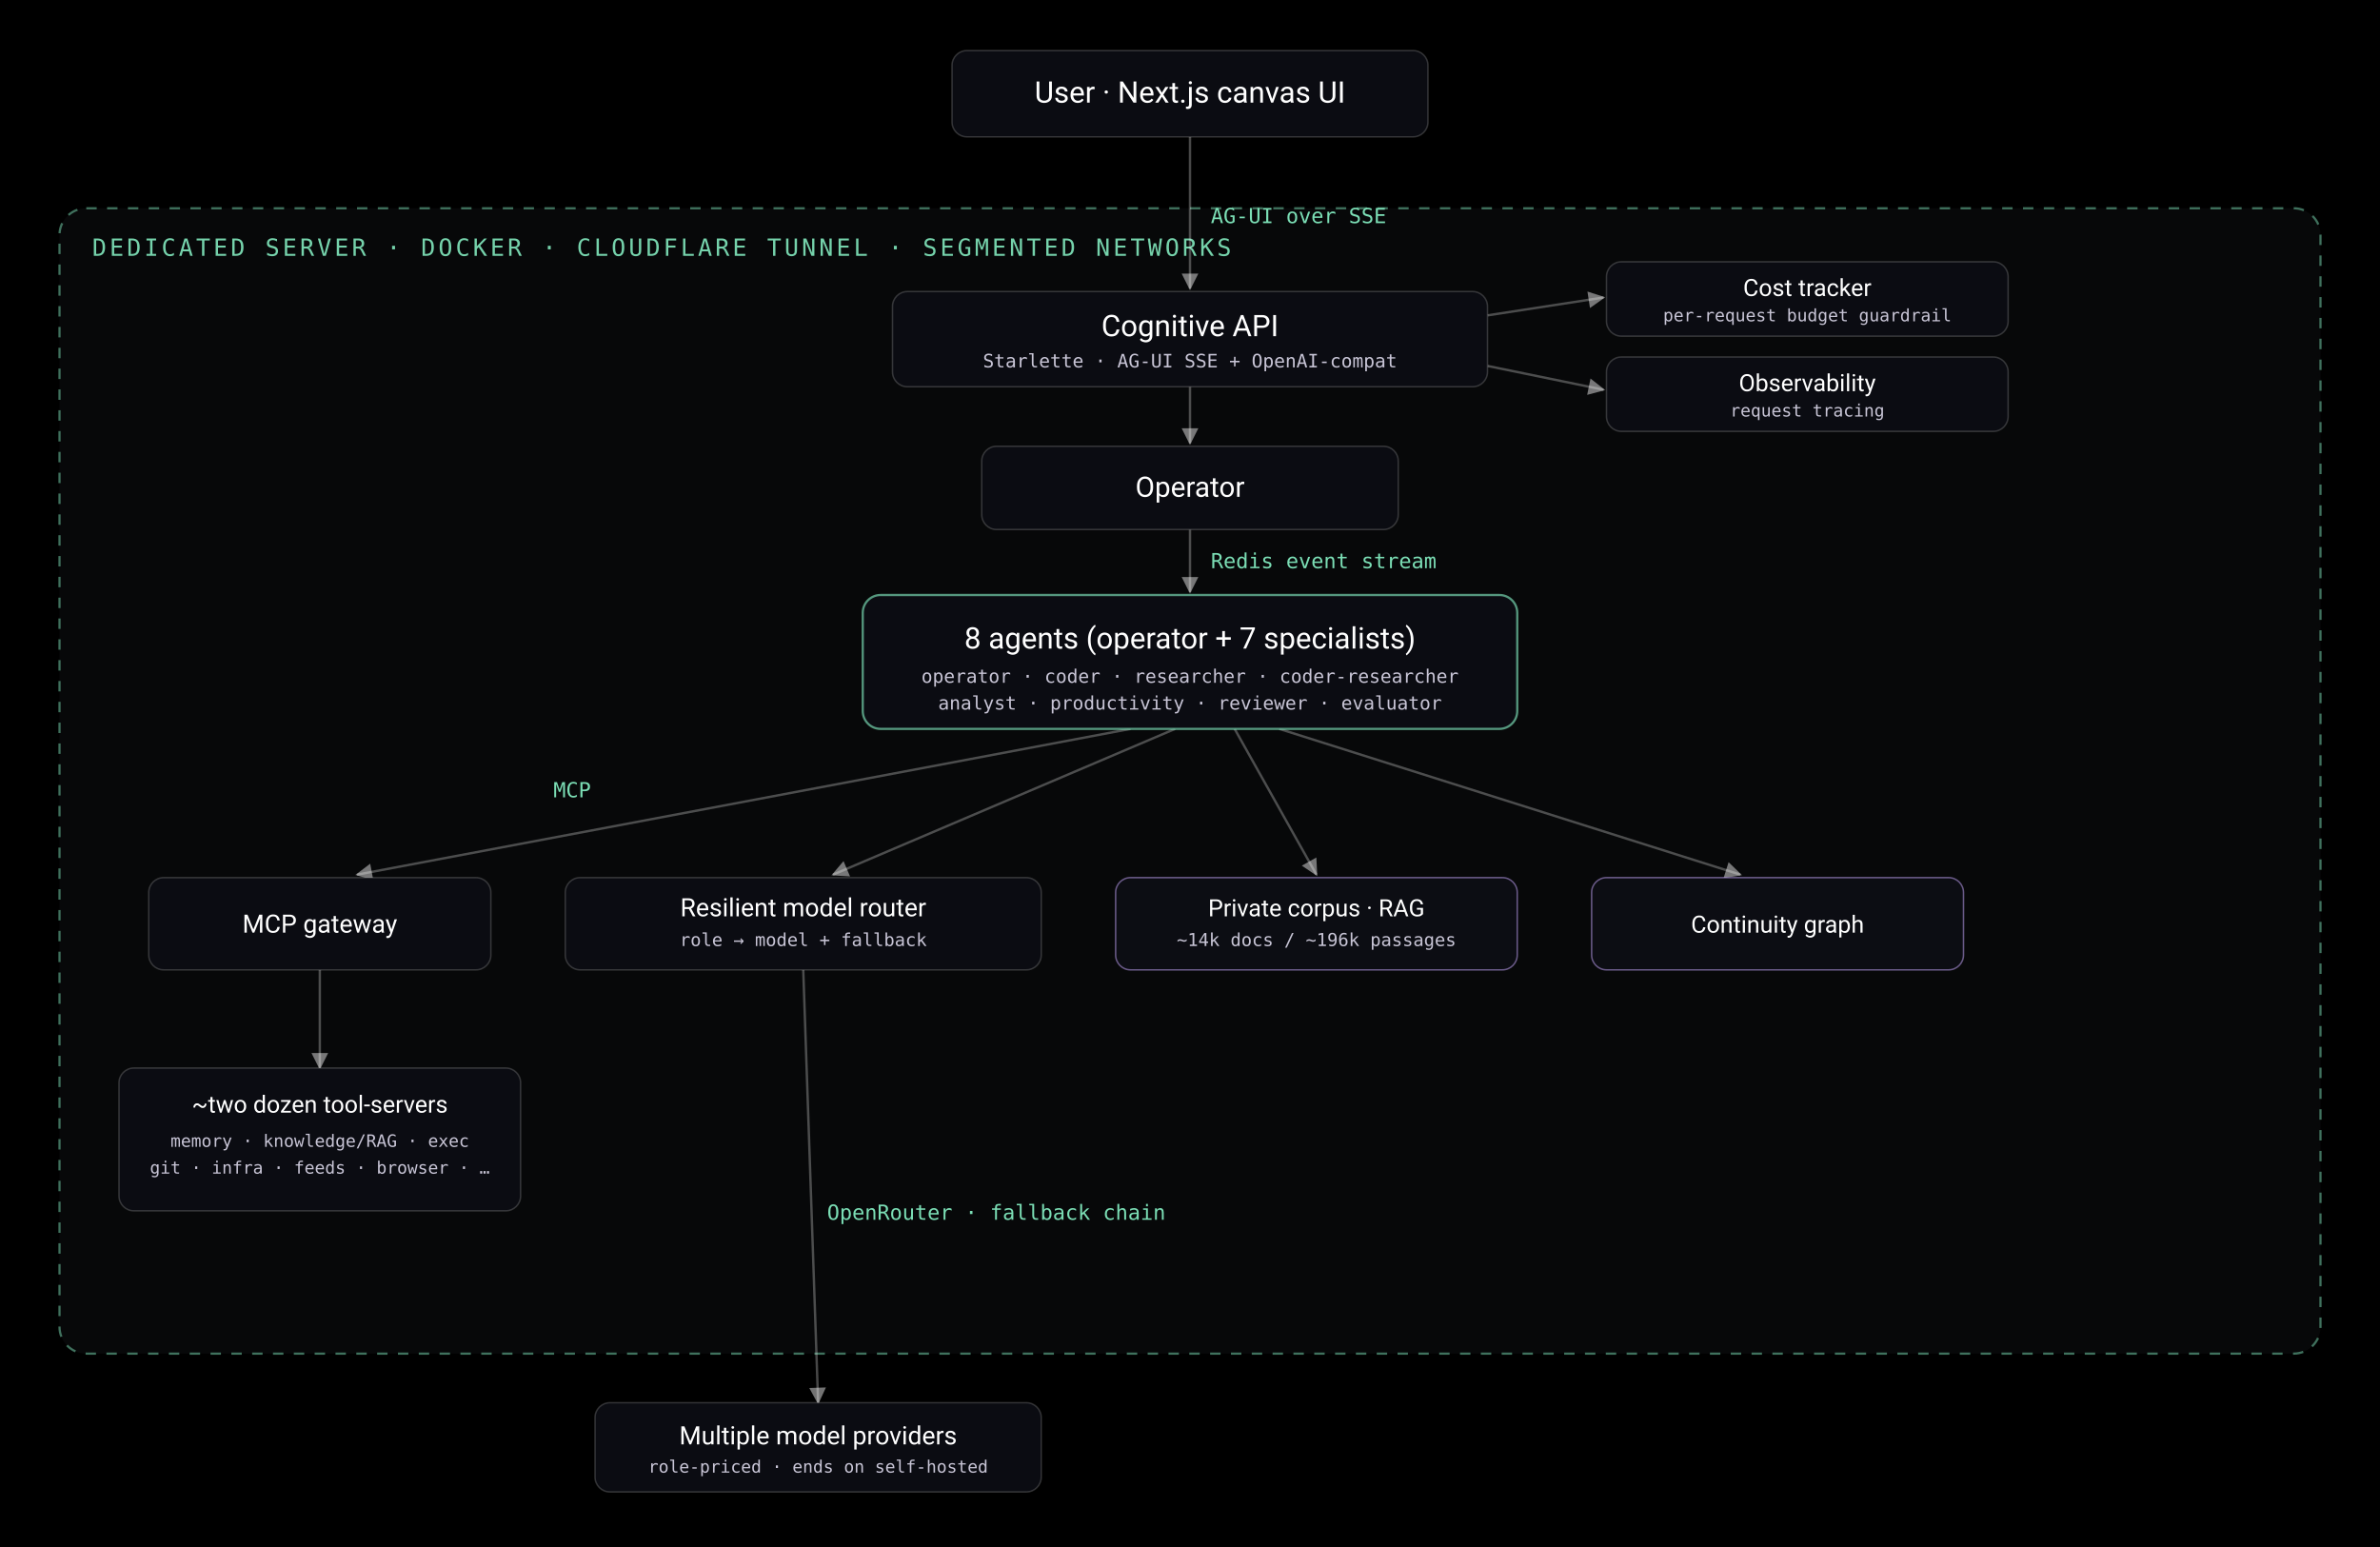
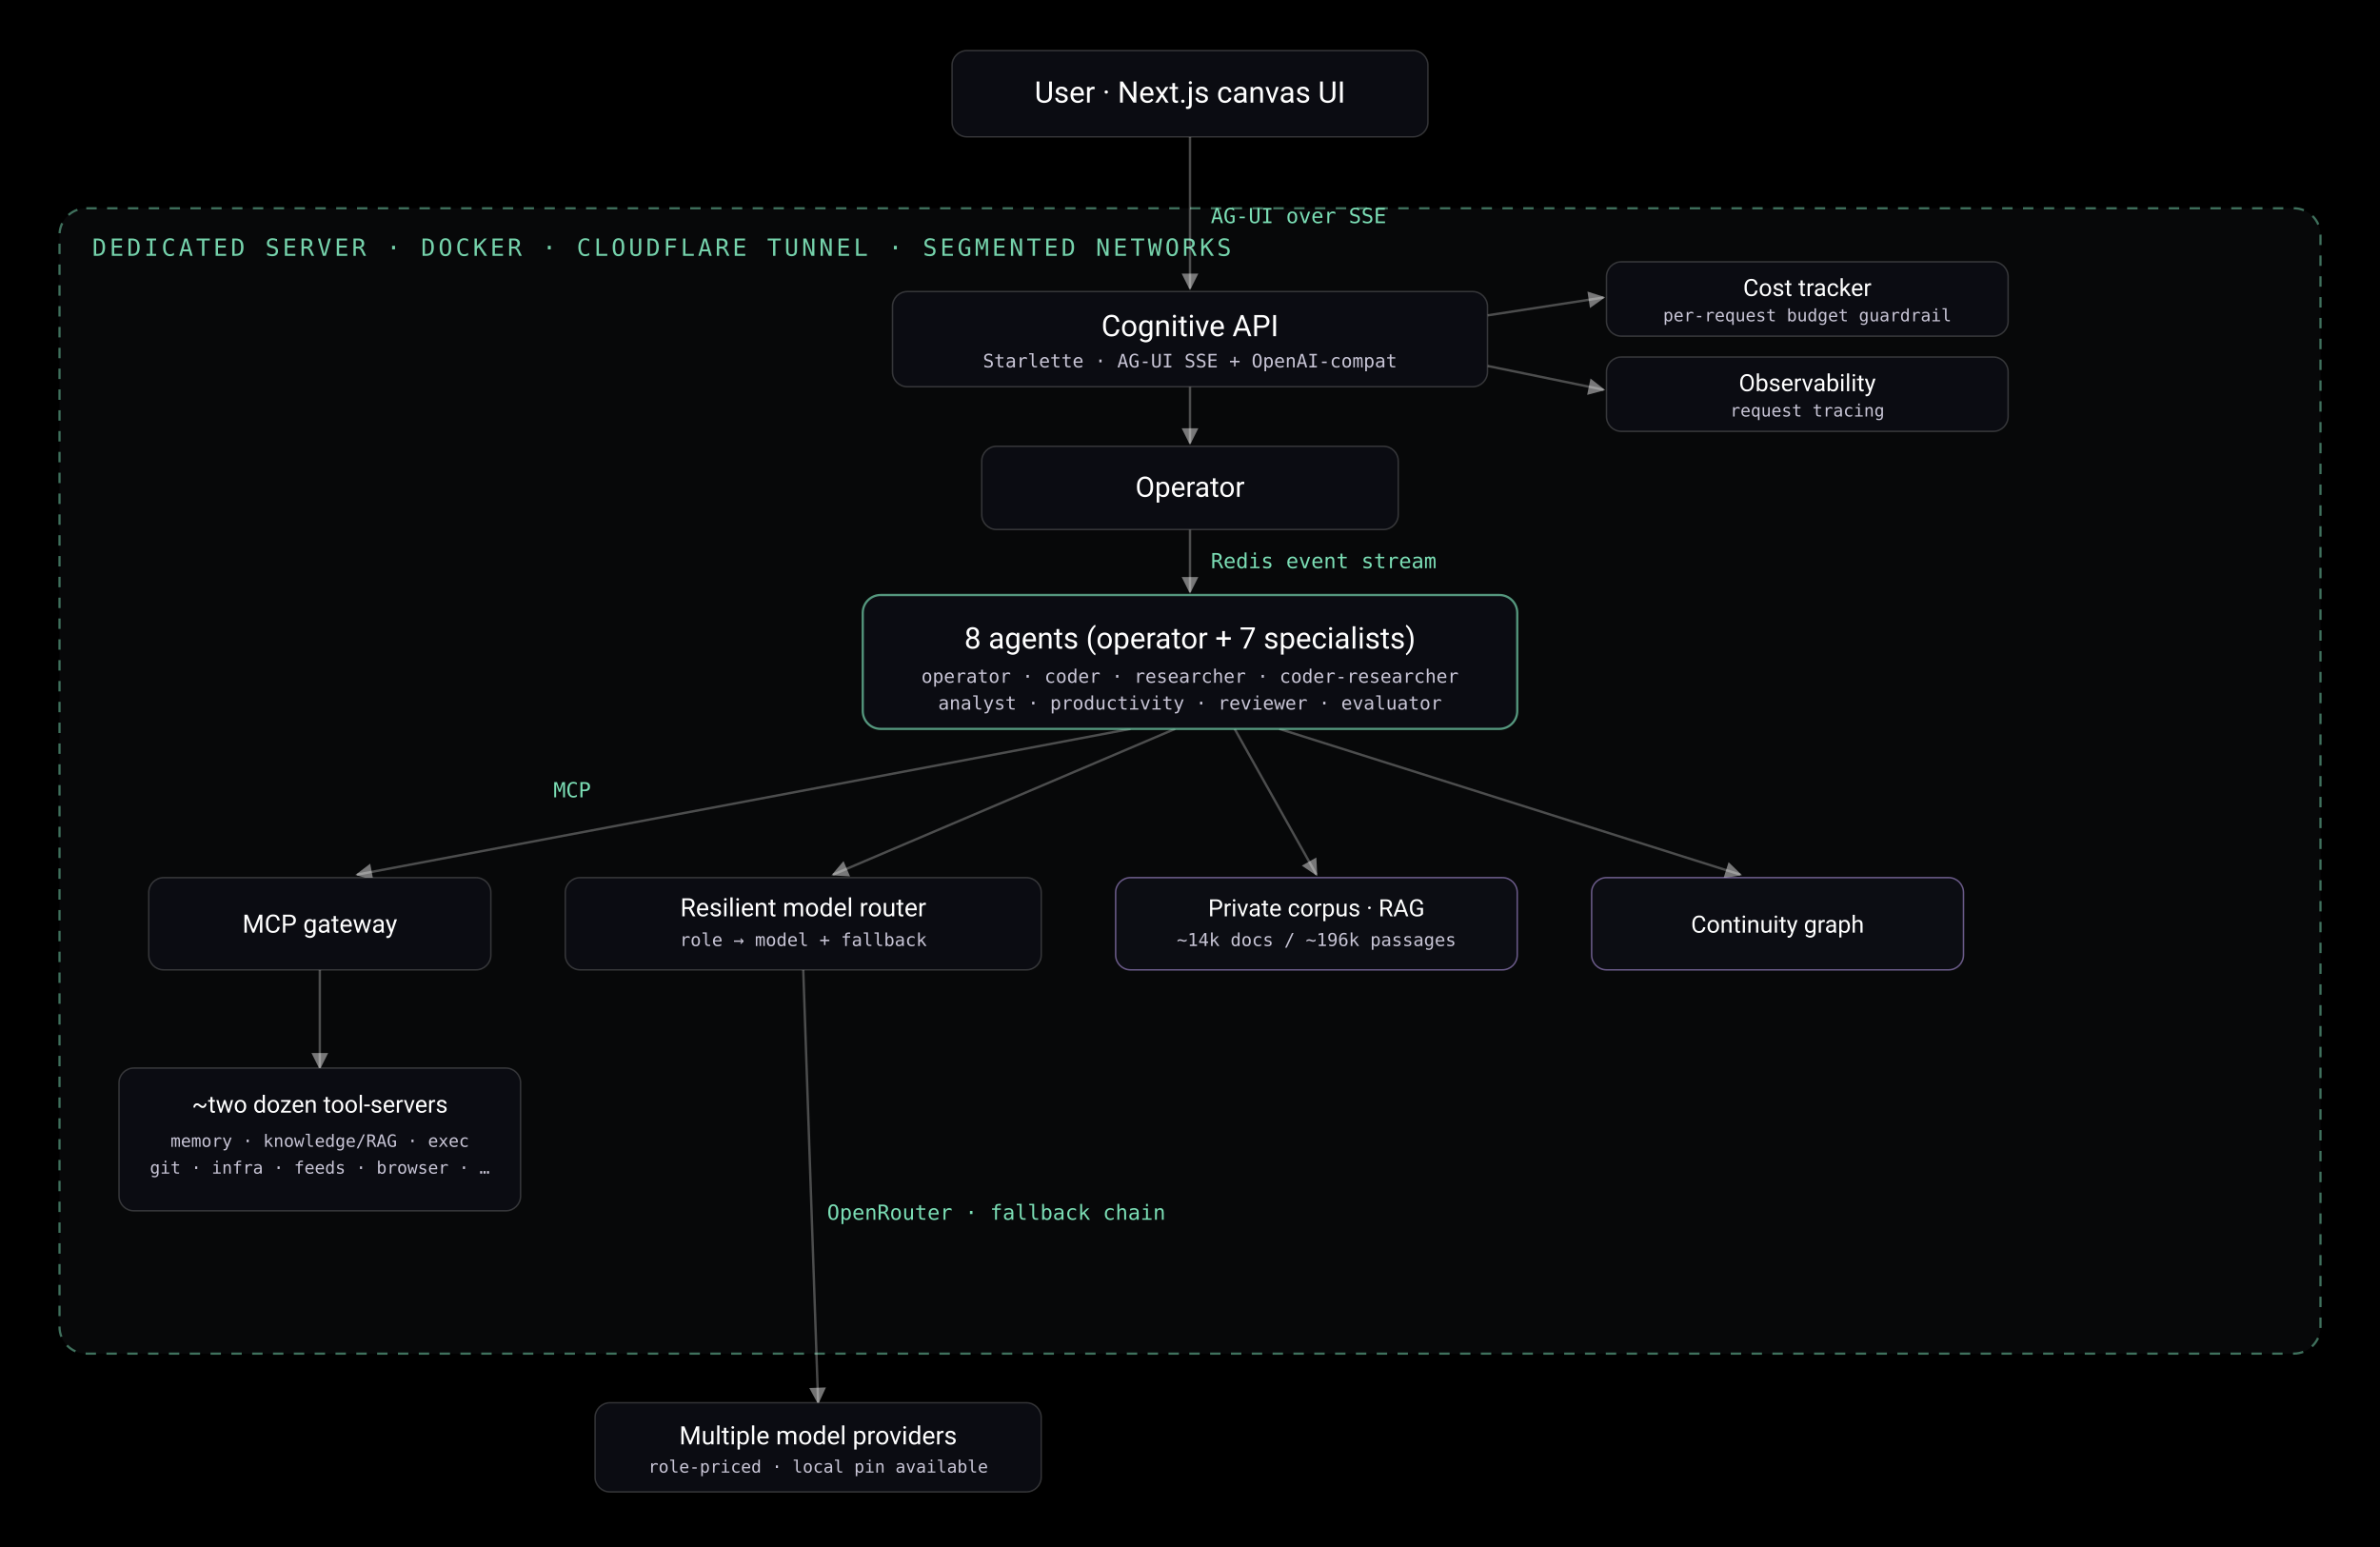
<svg xmlns="http://www.w3.org/2000/svg" viewBox="0 0 1600 1040" width="1600" height="1040" font-family="-apple-system, system-ui, 'Segoe UI', Roboto, sans-serif">
  <defs>
    <marker id="arr" viewBox="0 0 10 10" refX="9" refY="5" markerWidth="7" markerHeight="7" orient="auto-start-reverse">
      <path d="M0,0 L10,5 L0,10 z" fill="#ffffff" fill-opacity="0.45" />
    </marker>
  </defs>
  <rect x="0" y="0" width="1600" height="1040" fill="#000000" />
  <rect x="40" y="140" width="1520" height="770" rx="18" fill="#070809" stroke="#88F5C8" stroke-opacity="0.45" stroke-width="1.5" stroke-dasharray="7 7" />
  <text x="62" y="172" fill="#88F5C8" fill-opacity="0.85" font-family="ui-monospace, SFMono-Regular, Menlo, monospace" font-size="16" letter-spacing="2">DEDICATED SERVER · DOCKER · CLOUDFLARE TUNNEL · SEGMENTED NETWORKS</text>
  <g stroke="#ffffff" stroke-opacity="0.28" stroke-width="1.6" fill="none">
    <line x1="800" y1="92" x2="800" y2="194" marker-end="url(#arr)" />
    <line x1="1000" y1="212" x2="1078" y2="200" marker-end="url(#arr)" />
    <line x1="1000" y1="246" x2="1078" y2="262" marker-end="url(#arr)" />
    <line x1="800" y1="260" x2="800" y2="298" marker-end="url(#arr)" />
    <line x1="800" y1="356" x2="800" y2="398" marker-end="url(#arr)" />
    <line x1="760" y1="490" x2="240" y2="588" marker-end="url(#arr)" />
    <line x1="790" y1="490" x2="560" y2="588" marker-end="url(#arr)" />
    <line x1="830" y1="490" x2="885" y2="588" marker-end="url(#arr)" />
    <line x1="860" y1="490" x2="1170" y2="588" marker-end="url(#arr)" />
    <line x1="215" y1="652" x2="215" y2="718" marker-end="url(#arr)" />
    <line x1="540" y1="652" x2="550" y2="943" marker-end="url(#arr)" />
  </g>
  <g font-family="ui-monospace, SFMono-Regular, Menlo, monospace" font-size="14" fill="#88F5C8" fill-opacity="0.9">
    <text x="814" y="150">AG-UI over SSE</text>
    <text x="814" y="382">Redis event stream</text>
    <text x="372" y="536">MCP</text>
    <text x="556" y="820">OpenRouter · fallback chain</text>
  </g>
  <rect x="640" y="34" width="320" height="58" rx="10" fill="#0b0c12" stroke="#ffffff" stroke-opacity="0.18" />
  <text x="800" y="69" text-anchor="middle" fill="#ffffff" font-size="20">User · Next.js canvas UI</text>
  <rect x="600" y="196" width="400" height="64" rx="10" fill="#0b0c12" stroke="#ffffff" stroke-opacity="0.18" />
  <text x="800" y="226" text-anchor="middle" fill="#ffffff" font-size="20">Cognitive API</text>
  <text x="800" y="247" text-anchor="middle" fill="#C8C5D6" font-family="ui-monospace, SFMono-Regular, Menlo, monospace" font-size="12.5">Starlette · AG-UI SSE + OpenAI-compat</text>
  <rect x="1080" y="176" width="270" height="50" rx="10" fill="#0b0c12" stroke="#ffffff" stroke-opacity="0.18" />
  <text x="1215" y="199" text-anchor="middle" fill="#ffffff" font-size="16">Cost tracker</text>
  <text x="1215" y="216" text-anchor="middle" fill="#C8C5D6" font-family="ui-monospace, SFMono-Regular, Menlo, monospace" font-size="11.5">per-request budget guardrail</text>
  <rect x="1080" y="240" width="270" height="50" rx="10" fill="#0b0c12" stroke="#ffffff" stroke-opacity="0.18" />
  <text x="1215" y="263" text-anchor="middle" fill="#ffffff" font-size="16">Observability</text>
  <text x="1215" y="280" text-anchor="middle" fill="#C8C5D6" font-family="ui-monospace, SFMono-Regular, Menlo, monospace" font-size="11.5">request tracing</text>
  <rect x="660" y="300" width="280" height="56" rx="10" fill="#0b0c12" stroke="#ffffff" stroke-opacity="0.18" />
  <text x="800" y="334" text-anchor="middle" fill="#ffffff" font-size="19">Operator</text>
  <rect x="580" y="400" width="440" height="90" rx="12" fill="#0b0c12" stroke="#88F5C8" stroke-opacity="0.6" stroke-width="1.5" />
  <text x="800" y="436" text-anchor="middle" fill="#ffffff" font-size="20">8 agents (operator + 7 specialists)</text>
  <text x="800" y="459" text-anchor="middle" fill="#C8C5D6" font-family="ui-monospace, SFMono-Regular, Menlo, monospace" font-size="12.5">operator · coder · researcher · coder-researcher</text>
  <text x="800" y="477" text-anchor="middle" fill="#C8C5D6" font-family="ui-monospace, SFMono-Regular, Menlo, monospace" font-size="12.5">analyst · productivity · reviewer · evaluator</text>
  <rect x="100" y="590" width="230" height="62" rx="10" fill="#0b0c12" stroke="#ffffff" stroke-opacity="0.18" />
  <text x="215" y="627" text-anchor="middle" fill="#ffffff" font-size="17">MCP gateway</text>
  <rect x="380" y="590" width="320" height="62" rx="10" fill="#0b0c12" stroke="#ffffff" stroke-opacity="0.18" />
  <text x="540" y="616" text-anchor="middle" fill="#ffffff" font-size="17">Resilient model router</text>
  <text x="540" y="636" text-anchor="middle" fill="#C8C5D6" font-family="ui-monospace, SFMono-Regular, Menlo, monospace" font-size="12">role → model + fallback</text>
  <rect x="750" y="590" width="270" height="62" rx="10" fill="#0c0d13" stroke="#C9A8FF" stroke-opacity="0.5" />
  <text x="885" y="616" text-anchor="middle" fill="#ffffff" font-size="16">Private corpus · RAG</text>
  <text x="885" y="636" text-anchor="middle" fill="#C8C5D6" font-family="ui-monospace, SFMono-Regular, Menlo, monospace" font-size="12">~14k docs / ~196k passages</text>
  <rect x="1070" y="590" width="250" height="62" rx="10" fill="#0c0d13" stroke="#C9A8FF" stroke-opacity="0.5" />
  <text x="1195" y="627" text-anchor="middle" fill="#ffffff" font-size="16">Continuity graph</text>
  <rect x="80" y="718" width="270" height="96" rx="10" fill="#0b0c12" stroke="#ffffff" stroke-opacity="0.18" />
  <text x="215" y="748" text-anchor="middle" fill="#ffffff" font-size="16">~two dozen tool-servers</text>
  <text x="215" y="771" text-anchor="middle" fill="#C8C5D6" font-family="ui-monospace, SFMono-Regular, Menlo, monospace" font-size="11.5">memory · knowledge/RAG · exec</text>
  <text x="215" y="789" text-anchor="middle" fill="#C8C5D6" font-family="ui-monospace, SFMono-Regular, Menlo, monospace" font-size="11.5">git · infra · feeds · browser · …</text>
  <rect x="400" y="943" width="300" height="60" rx="10" fill="#0b0c12" stroke="#ffffff" stroke-opacity="0.18" />
  <text x="550" y="971" text-anchor="middle" fill="#ffffff" font-size="17">Multiple model providers</text>
-   <text x="550" y="990" text-anchor="middle" fill="#C8C5D6" font-family="ui-monospace, SFMono-Regular, Menlo, monospace" font-size="11.5">role-priced · ends on self-hosted</text>
+   <text x="550" y="990" text-anchor="middle" fill="#C8C5D6" font-family="ui-monospace, SFMono-Regular, Menlo, monospace" font-size="11.5">role-priced · local pin available</text>
</svg>
